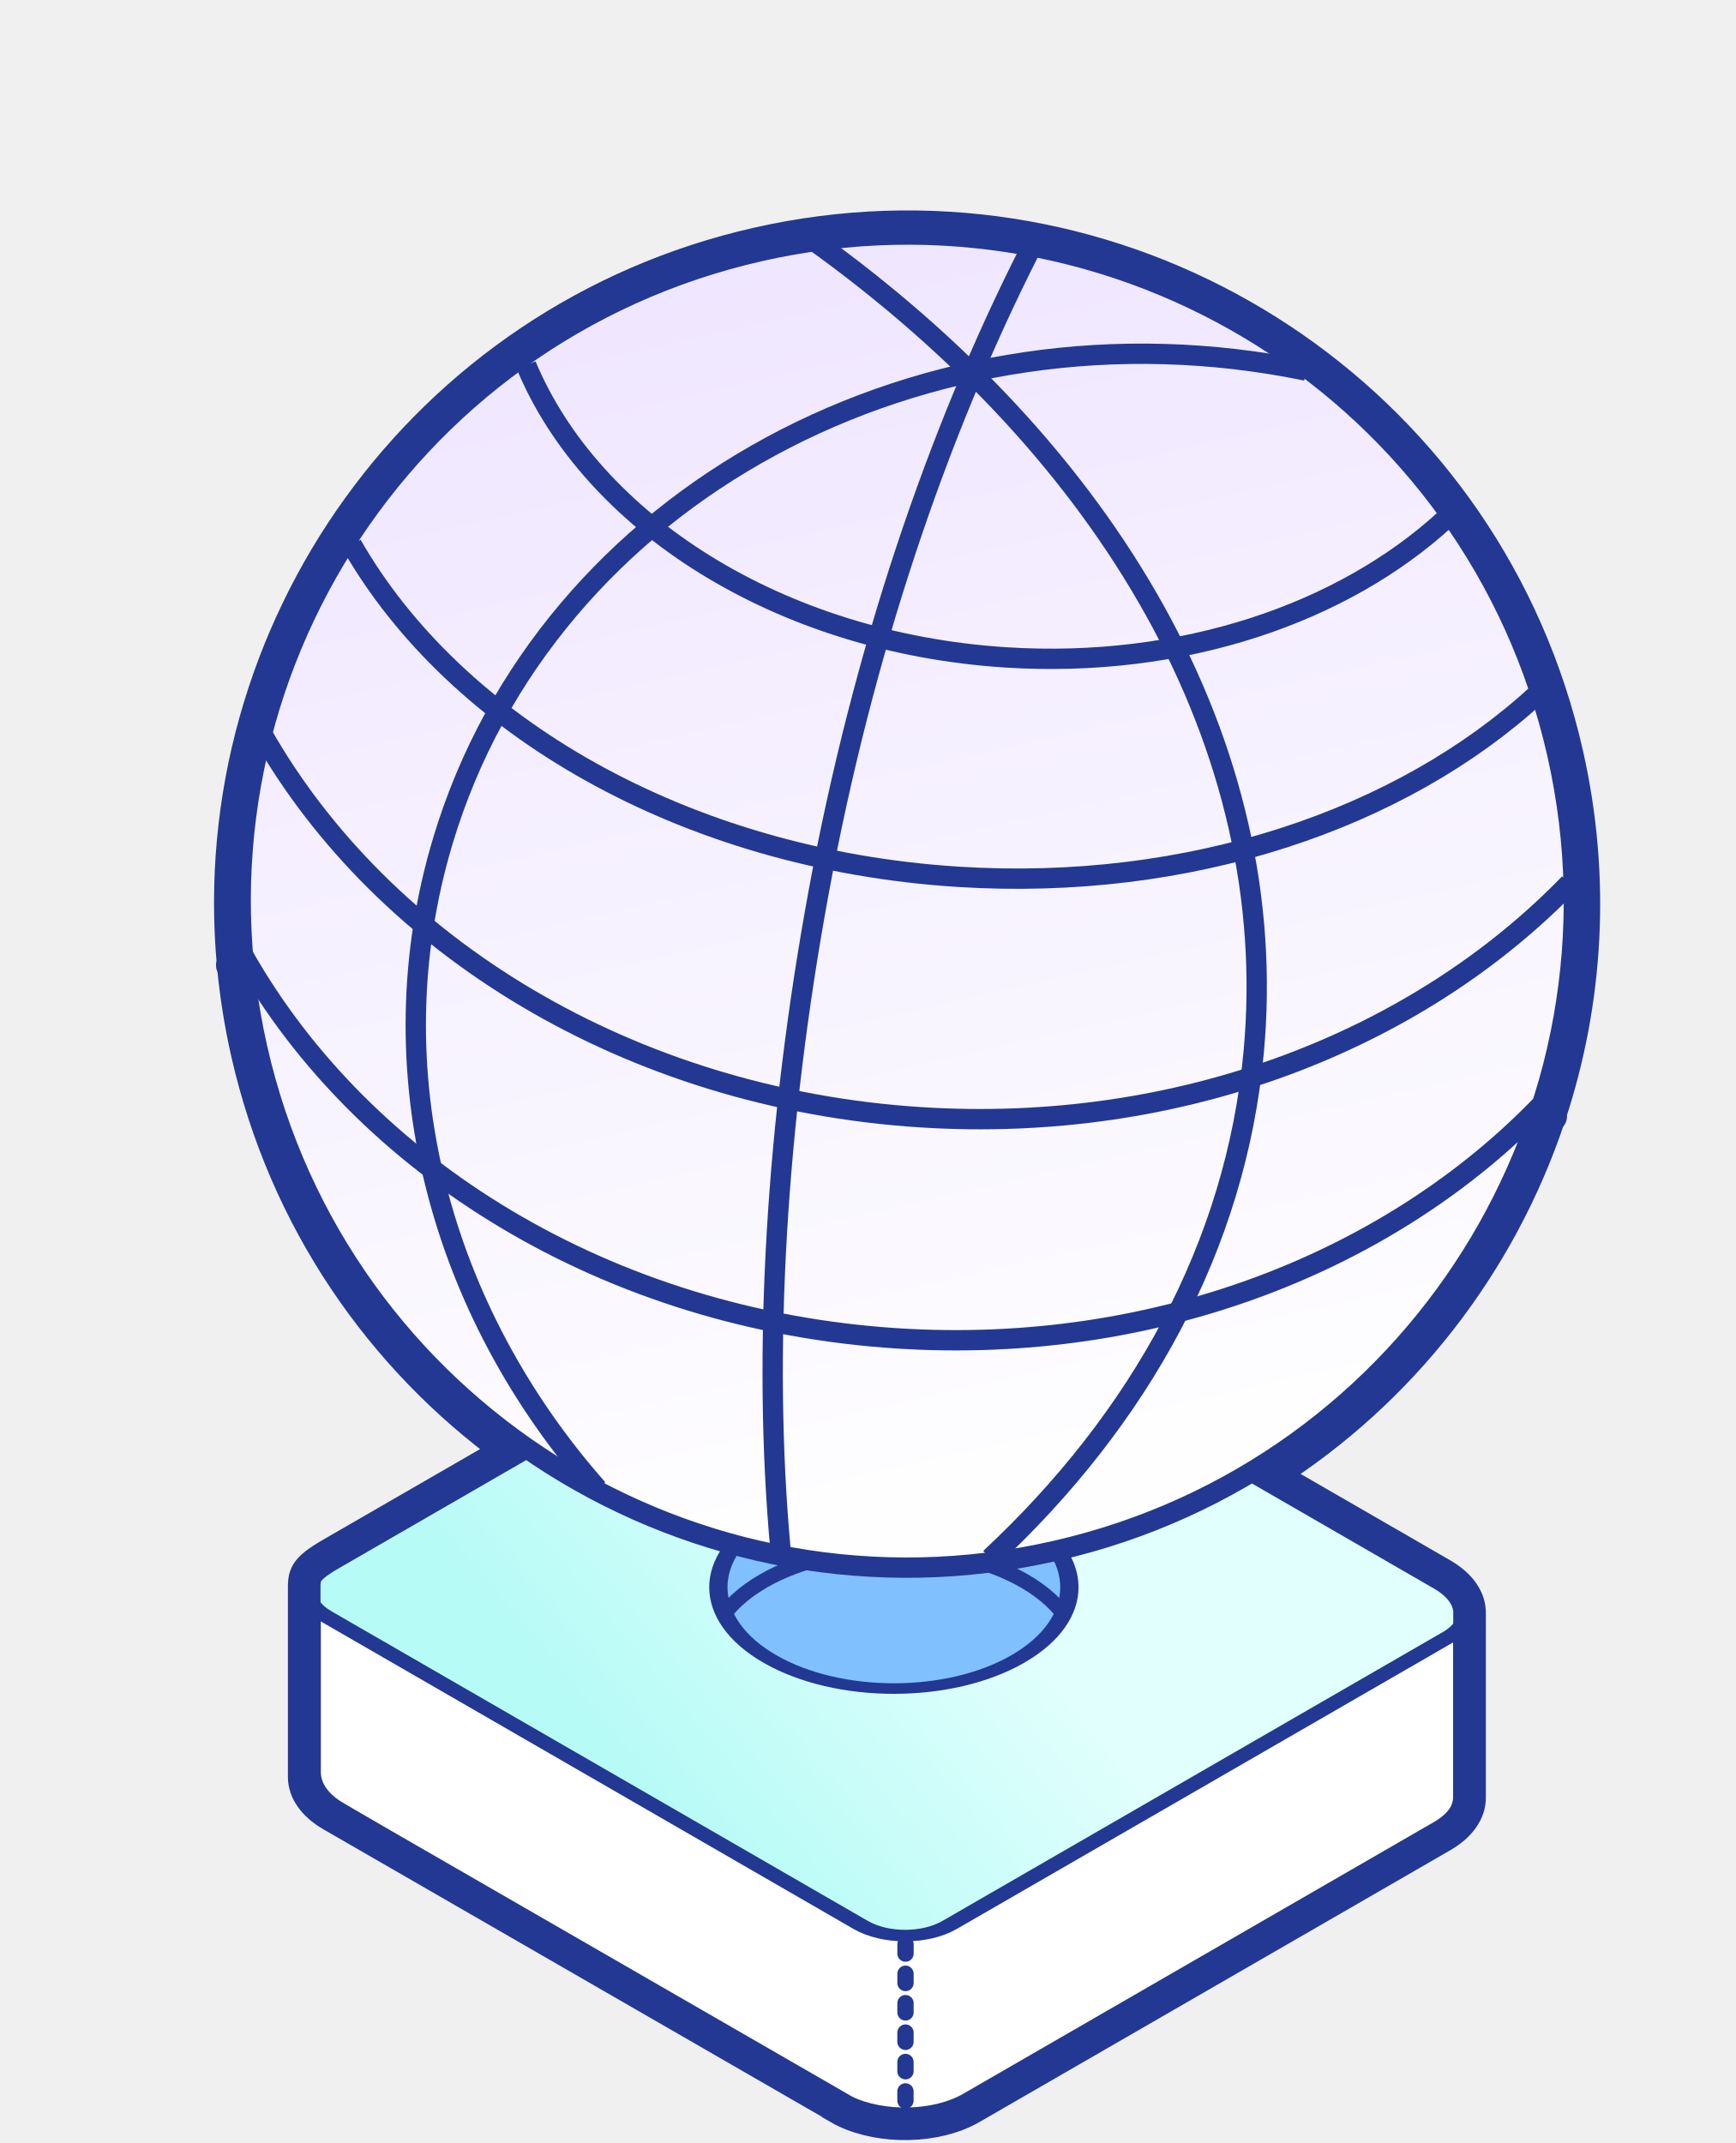
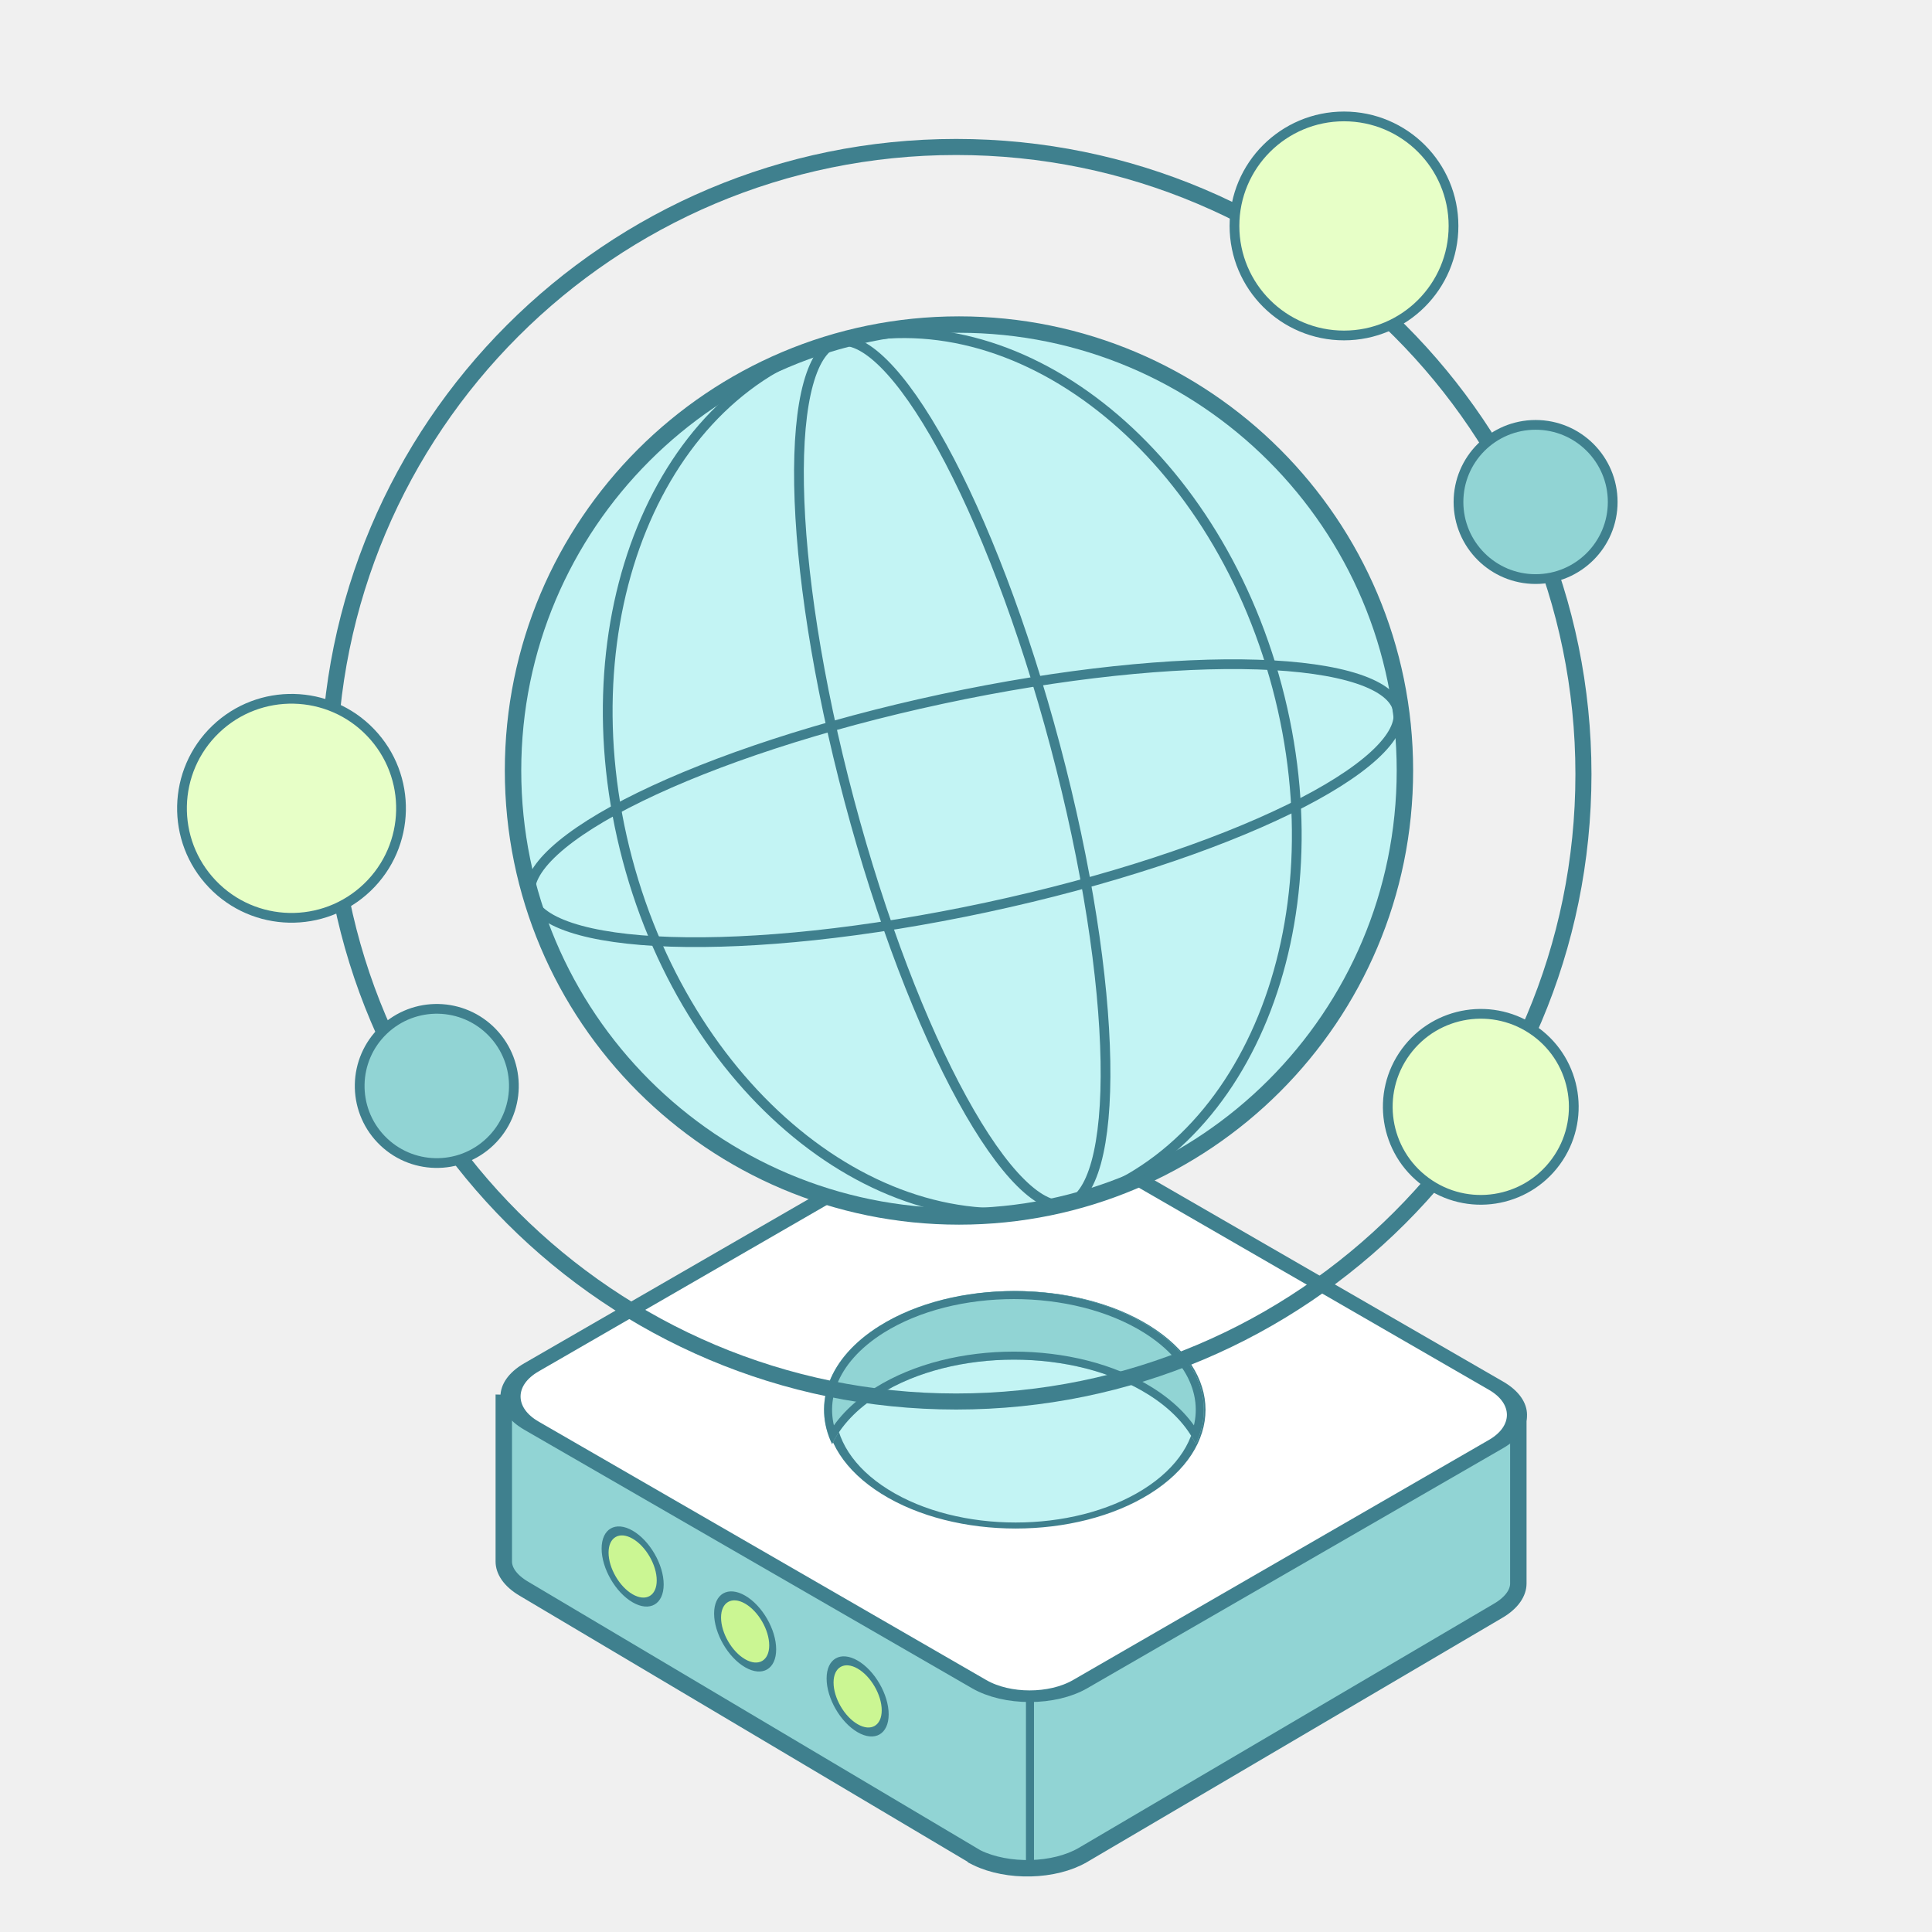
- <svg xmlns="http://www.w3.org/2000/svg" width="213" height="263" viewBox="0 0 213 263" fill="none">
-   <path fill-rule="evenodd" clip-rule="evenodd" d="M102.932 258.372L40.72 222.494C38.473 221.196 37.349 219.496 37.349 217.796V195.074C37.349 196.774 38.473 198.474 40.72 199.772L103.87 236.176C108.389 238.273 115.014 238.11 119.208 235.69L176.982 202.333V202.334C179.229 201.037 180.353 199.336 180.353 197.636V220.357C180.353 222.058 179.23 223.758 176.982 225.056V225.055L119.209 258.411C114.969 260.859 108.246 260.998 103.724 258.829C103.452 258.698 103.187 258.559 102.932 258.411V258.372Z" fill="white" />
-   <path d="M38.373 194.795V217.517C38.373 219.217 39.496 220.917 41.744 222.215L102.934 258.366V258.406C103.189 258.553 103.454 258.692 103.726 258.823C108.248 260.993 114.971 260.853 119.211 258.405L175.95 225.207C178.198 223.909 179.321 222.209 179.321 220.508V197.787" stroke="#223893" stroke-width="2" />
-   <rect x="-5.96046e-08" y="1" width="88.63" height="83.507" rx="6.294" transform="matrix(0.866025 0.5 -0.866025 0.5 107.504 152.82)" fill="url(#paint0_linear_9098_1430)" stroke="#223893" stroke-width="2" />
-   <circle cx="18.501" cy="18.501" r="17.585" transform="matrix(0.866025 -0.5 0.866025 0.5 77.646 194.795)" fill="#80C0FF" stroke="#223893" stroke-width="1.832" />
-   <path d="M130.662 198.318C130.191 197.653 129.621 197.007 128.953 196.386C128.052 195.549 126.972 194.757 125.713 194.03C116.864 188.921 102.517 188.921 93.668 194.03C92.409 194.757 91.329 195.549 90.428 196.386C89.939 196.84 89.504 197.308 89.121 197.786" stroke="#223893" stroke-width="1.832" />
-   <path d="M111.119 238.615L111.11 261.103" stroke="#223893" stroke-width="2" stroke-linecap="round" stroke-linejoin="round" stroke-dasharray="1.14 2.47" />
-   <circle cx="111.336" cy="110.588" r="81.784" transform="rotate(-12.7878 111.336 110.588)" fill="url(#paint1_linear_9098_1430)" stroke="#223893" stroke-width="2.495" />
-   <path d="M126.342 30.803C114.961 53.25 105.867 80.107 100.45 109.551C95.265 137.734 93.544 165.896 95.773 190.12" stroke="#223893" stroke-width="2.495" />
-   <path d="M121.504 191.249C139.934 174.072 151.63 152.869 153.838 129.197C157.355 91.506 136.076 55.513 99.755 29.463" stroke="#223893" stroke-width="2.495" />
-   <path d="M73.339 182.73C54.023 160.866 45.892 131.34 54.352 103.176C67.124 60.654 113.617 35.846 160.291 45.486" stroke="#223893" stroke-width="2.495" />
-   <path d="M64.568 44.824C72.599 64.087 95.541 78.9 123.436 80.679C145.097 82.061 164.795 75.267 177.392 63.692" stroke="#223893" stroke-width="2.495" />
-   <path d="M188.564 85.266C171.977 100.488 146.04 109.421 117.517 107.602C83.955 105.462 55.836 89.009 43.166 66.859" stroke="#223893" stroke-width="2.495" />
-   <path d="M192.584 108.42C173.916 127.693 144.858 139.148 113.006 137.117C77.147 134.83 46.972 116.037 32.205 90.141" stroke="#223893" stroke-width="2.495" />
-   <path d="M189.216 135.527C170.661 154.807 141.787 166.274 110.142 164.256C74.517 161.984 44.546 143.204 29.884 117.314" stroke="#223893" stroke-width="2.495" />
-   <path d="M190.062 137.229C184.046 155.15 172.006 170.726 155.803 181.005L176.965 193.223C179.281 194.561 180.404 196.326 180.333 198.078V220.643C180.333 222.344 179.209 224.044 176.962 225.342L119.188 258.697C114.949 261.145 108.225 261.284 103.704 259.115C103.431 258.984 103.167 258.845 102.912 258.697V258.658L40.7 222.78C38.453 221.482 37.329 219.782 37.329 218.082V195.36C37.329 193.345 37.2 192.683 40.702 190.662L62.526 178.062C46.795 166.648 34.981 149.694 30.341 129.252C29.541 125.727 28.978 122.203 28.642 118.698C28.537 118.514 28.406 118.426 28.606 118.312C24.882 77.492 51.869 39.222 92.934 29.902C95.495 29.321 98.055 28.865 100.607 28.53L100.769 28.509C142.738 23.086 182.727 50.391 192.284 92.495C195.743 107.736 194.768 122.95 190.21 136.786C190.414 136.983 190.246 137.04 190.062 137.229Z" stroke="#223893" stroke-width="4" />
-   <defs>
-     <linearGradient id="paint0_linear_9098_1430" x1="45.316" y1="32.649" x2="30.079" y2="76.14" gradientUnits="userSpaceOnUse">
-       <stop stop-color="#E1FFFD" />
-       <stop offset="1" stop-color="#B7FBF6" />
-     </linearGradient>
-     <linearGradient id="paint1_linear_9098_1430" x1="111.336" y1="27.556" x2="111.336" y2="193.619" gradientUnits="userSpaceOnUse">
-       <stop stop-color="#EFE6FF" />
-       <stop offset="1" stop-color="white" />
-     </linearGradient>
-   </defs>
+ <svg xmlns="http://www.w3.org/2000/svg" fill="none" height="247" viewBox="0 0 247 247" width="247">
+   <mask id="a" fill="#fff">
+     <path clip-rule="evenodd" d="m152.872 184.621c2.49-5.179.463-11.025-6.08-15.117-9.48-5.928-24.85-5.928-34.33 0-6.543 4.092-8.57 9.938-6.08 15.117 1.117-2.323 3.144-4.513 6.08-6.349 9.48-5.928 24.85-5.928 34.33 0 2.936 1.836 4.963 4.026 6.08 6.349z" fill="#fff" fill-rule="evenodd" />
+   </mask>
+   <path d="m124.781 237.446v-.009l-.513-.305-57.222-33.98-.009-.005c-1.909-1.108-2.629-2.414-2.629-3.508v-20.284l129.706 2.768v20.328c0 1.094-.72 2.4-2.629 3.508l-.006.003-53.053 31.202c-.001 0-.002 0-.003.001-1.794 1.041-4.173 1.619-6.638 1.681-2.464.062-4.921-.394-6.857-1.327l-.147.304.147-.304c-.049-.024-.098-.048-.147-.073z" fill="#91d4d4" stroke="#3f808e" stroke-width="2.1" />
+   <rect fill="#fff" height="76.307" rx="7.454" stroke="#3f808e" stroke-width="2.1" transform="matrix(.866025 .5 -.866025 .5 128.479 139.859)" width="81.004" y="1.05" />
+   <path d="m131.678 217.424v20.976" stroke="#3f808e" stroke-linecap="round" stroke-linejoin="round" stroke-width="1.026" />
+   <circle cx="20.245" cy="20.245" fill="#c3f4f4" r="19.731" stroke="#3f808e" stroke-width="1.026" transform="matrix(.847872 -.5302 .847872 .5302 95.5178 180.238)" />
+   <path clip-rule="evenodd" d="m152.872 184.621c2.49-5.179.463-11.025-6.08-15.117-9.48-5.928-24.85-5.928-34.33 0-6.543 4.092-8.57 9.938-6.08 15.117 1.117-2.323 3.144-4.513 6.08-6.349 9.48-5.928 24.85-5.928 34.33 0 2.936 1.836 4.963 4.026 6.08 6.349z" fill="#91d4d4" fill-rule="evenodd" />
+   <path d="m146.792 169.504.544-.871zm6.08 15.117-.925.445.925 1.924.925-1.924zm-40.41-15.117.544.87zm-6.08 15.117-.925.445.925 1.924.925-1.924zm6.08-6.349.544.87zm34.33 0-.544.87zm-.544-7.898c3.13 1.958 5.099 4.284 6.014 6.651.909 2.351.81 4.813-.315 7.152l1.85.889c1.366-2.84 1.498-5.891.38-8.781-1.111-2.874-3.428-5.517-6.841-7.652zm-33.242 0c4.542-2.84 10.554-4.29 16.621-4.29s12.079 1.45 16.621 4.29l1.088-1.741c-4.939-3.088-11.351-4.602-17.709-4.602s-12.77 1.514-17.709 4.602zm-5.699 13.803c-1.125-2.339-1.224-4.801-.315-7.152.915-2.367 2.884-4.693 6.014-6.651l-1.088-1.741c-3.413 2.135-5.73 4.778-6.841 7.652-1.118 2.89-.986 5.941.38 8.781zm0 .889c1.016-2.113 2.891-4.167 5.699-5.924l-1.088-1.74c-3.064 1.915-5.243 4.24-6.461 6.775zm5.699-5.924c4.542-2.839 10.554-4.29 16.621-4.29s12.079 1.451 16.621 4.29l1.088-1.74c-4.939-3.089-11.351-4.603-17.709-4.603s-12.77 1.514-17.709 4.603zm33.242 0c2.808 1.757 4.683 3.811 5.699 5.924l1.85-.889c-1.218-2.535-3.397-4.86-6.461-6.775z" fill="#3f808e" mask="url(#a)" />
+   <g stroke="#3f808e">
+     <circle cx="4.581" cy="4.581" fill="#cbf693" r="4.068" stroke-width="1.026" transform="matrix(.866025 .5 -.00000002 1 76.9148 193.401)" />
+     <circle cx="4.581" cy="4.581" fill="#cbf693" r="4.068" stroke-width="1.026" transform="matrix(.866025 .5 -.00000002 1 91.2959 201.704)" />
+     <circle cx="4.581" cy="4.581" fill="#cbf693" r="4.068" stroke-width="1.026" transform="matrix(.866025 .5 -.00000002 1 105.679 210.009)" />
+     <circle cx="122.244" cy="98.984" r="80.194" stroke-width="2.053" />
+     <circle cx="122.602" cy="98.507" fill="#c3f4f4" r="57.012" stroke-width="2.1" />
+     <circle cx="171.825" cy="28.886" fill="#e7ffc7" r="14.002" stroke-width="1.245" />
+     <circle cx="37.269" cy="103.34" fill="#e7ffc7" r="14.002" stroke-width="1.245" transform="matrix(-.6914878 -.7223881 .7223881 -.6914878 -11.61203 201.7208)" />
+     <circle cx="196.321" cy="64.176" fill="#91d4d4" r="9.858" stroke-width="1.245" />
+     <circle cx="55.841" cy="138.835" fill="#91d4d4" r="9.858" stroke-width="1.245" transform="matrix(-.6914878 -.7223881 .7223881 -.6914878 -5.837703 275.1769)" />
+     <circle cx="189.313" cy="141.505" fill="#e7ffc7" r="11.89" stroke-width="1.245" transform="matrix(-.8067747 -.5908591 .5908591 -.8067747 258.4364 367.525)" />
+     <path d="m178.728 90.801c.337 1.573-.603 3.526-3.056 5.776-2.417 2.216-6.139 4.566-10.917 6.901-9.547 4.666-23.176 9.214-38.621 12.524s-29.741 4.747-40.362 4.403c-5.315-.173-9.674-.79-12.787-1.821-3.16-1.047-4.817-2.444-5.154-4.017s.603-3.526 3.055-5.776c2.417-2.216 6.139-4.566 10.917-6.901 9.547-4.666 23.176-9.214 38.621-12.524 15.445-3.31 29.741-4.747 40.362-4.402 5.315.172 9.674.79 12.786 1.821 3.16 1.047 4.817 2.443 5.155 4.017z" stroke-width="1.245" />
+     <path d="m136.394 153.982c-1.553.412-3.552-.438-5.924-2.797-2.336-2.323-4.87-5.952-7.443-10.641-5.141-9.369-10.369-22.845-14.451-38.204-4.081-15.359-6.233-29.652-6.421-40.338-.095-5.348.304-9.756 1.178-12.932.889-3.225 2.201-4.955 3.754-5.368 1.553-.413 3.552.438 5.924 2.796 2.336 2.323 4.87 5.952 7.443 10.641 5.141 9.37 10.369 22.845 14.45 38.204 4.082 15.359 6.234 29.652 6.422 40.338.095 5.348-.304 9.756-1.178 12.932-.889 3.226-2.201 4.956-3.754 5.369z" stroke-width="1.245" />
+     <path d="m136.395 153.982c-11.404 3.031-23.397-.328-33.586-8.298-10.188-7.97-18.537-20.532-22.596-35.805-4.059-15.274-3.048-30.323 1.84-42.3 4.887-11.976 13.631-20.846 25.036-23.877 11.404-3.031 23.398.328 33.586 8.298 10.188 7.97 18.537 20.532 22.596 35.805 4.059 15.274 3.047 30.323-1.84 42.3-4.888 11.976-13.632 20.846-25.036 23.876z" stroke-width="1.245" />
+   </g>
</svg>
